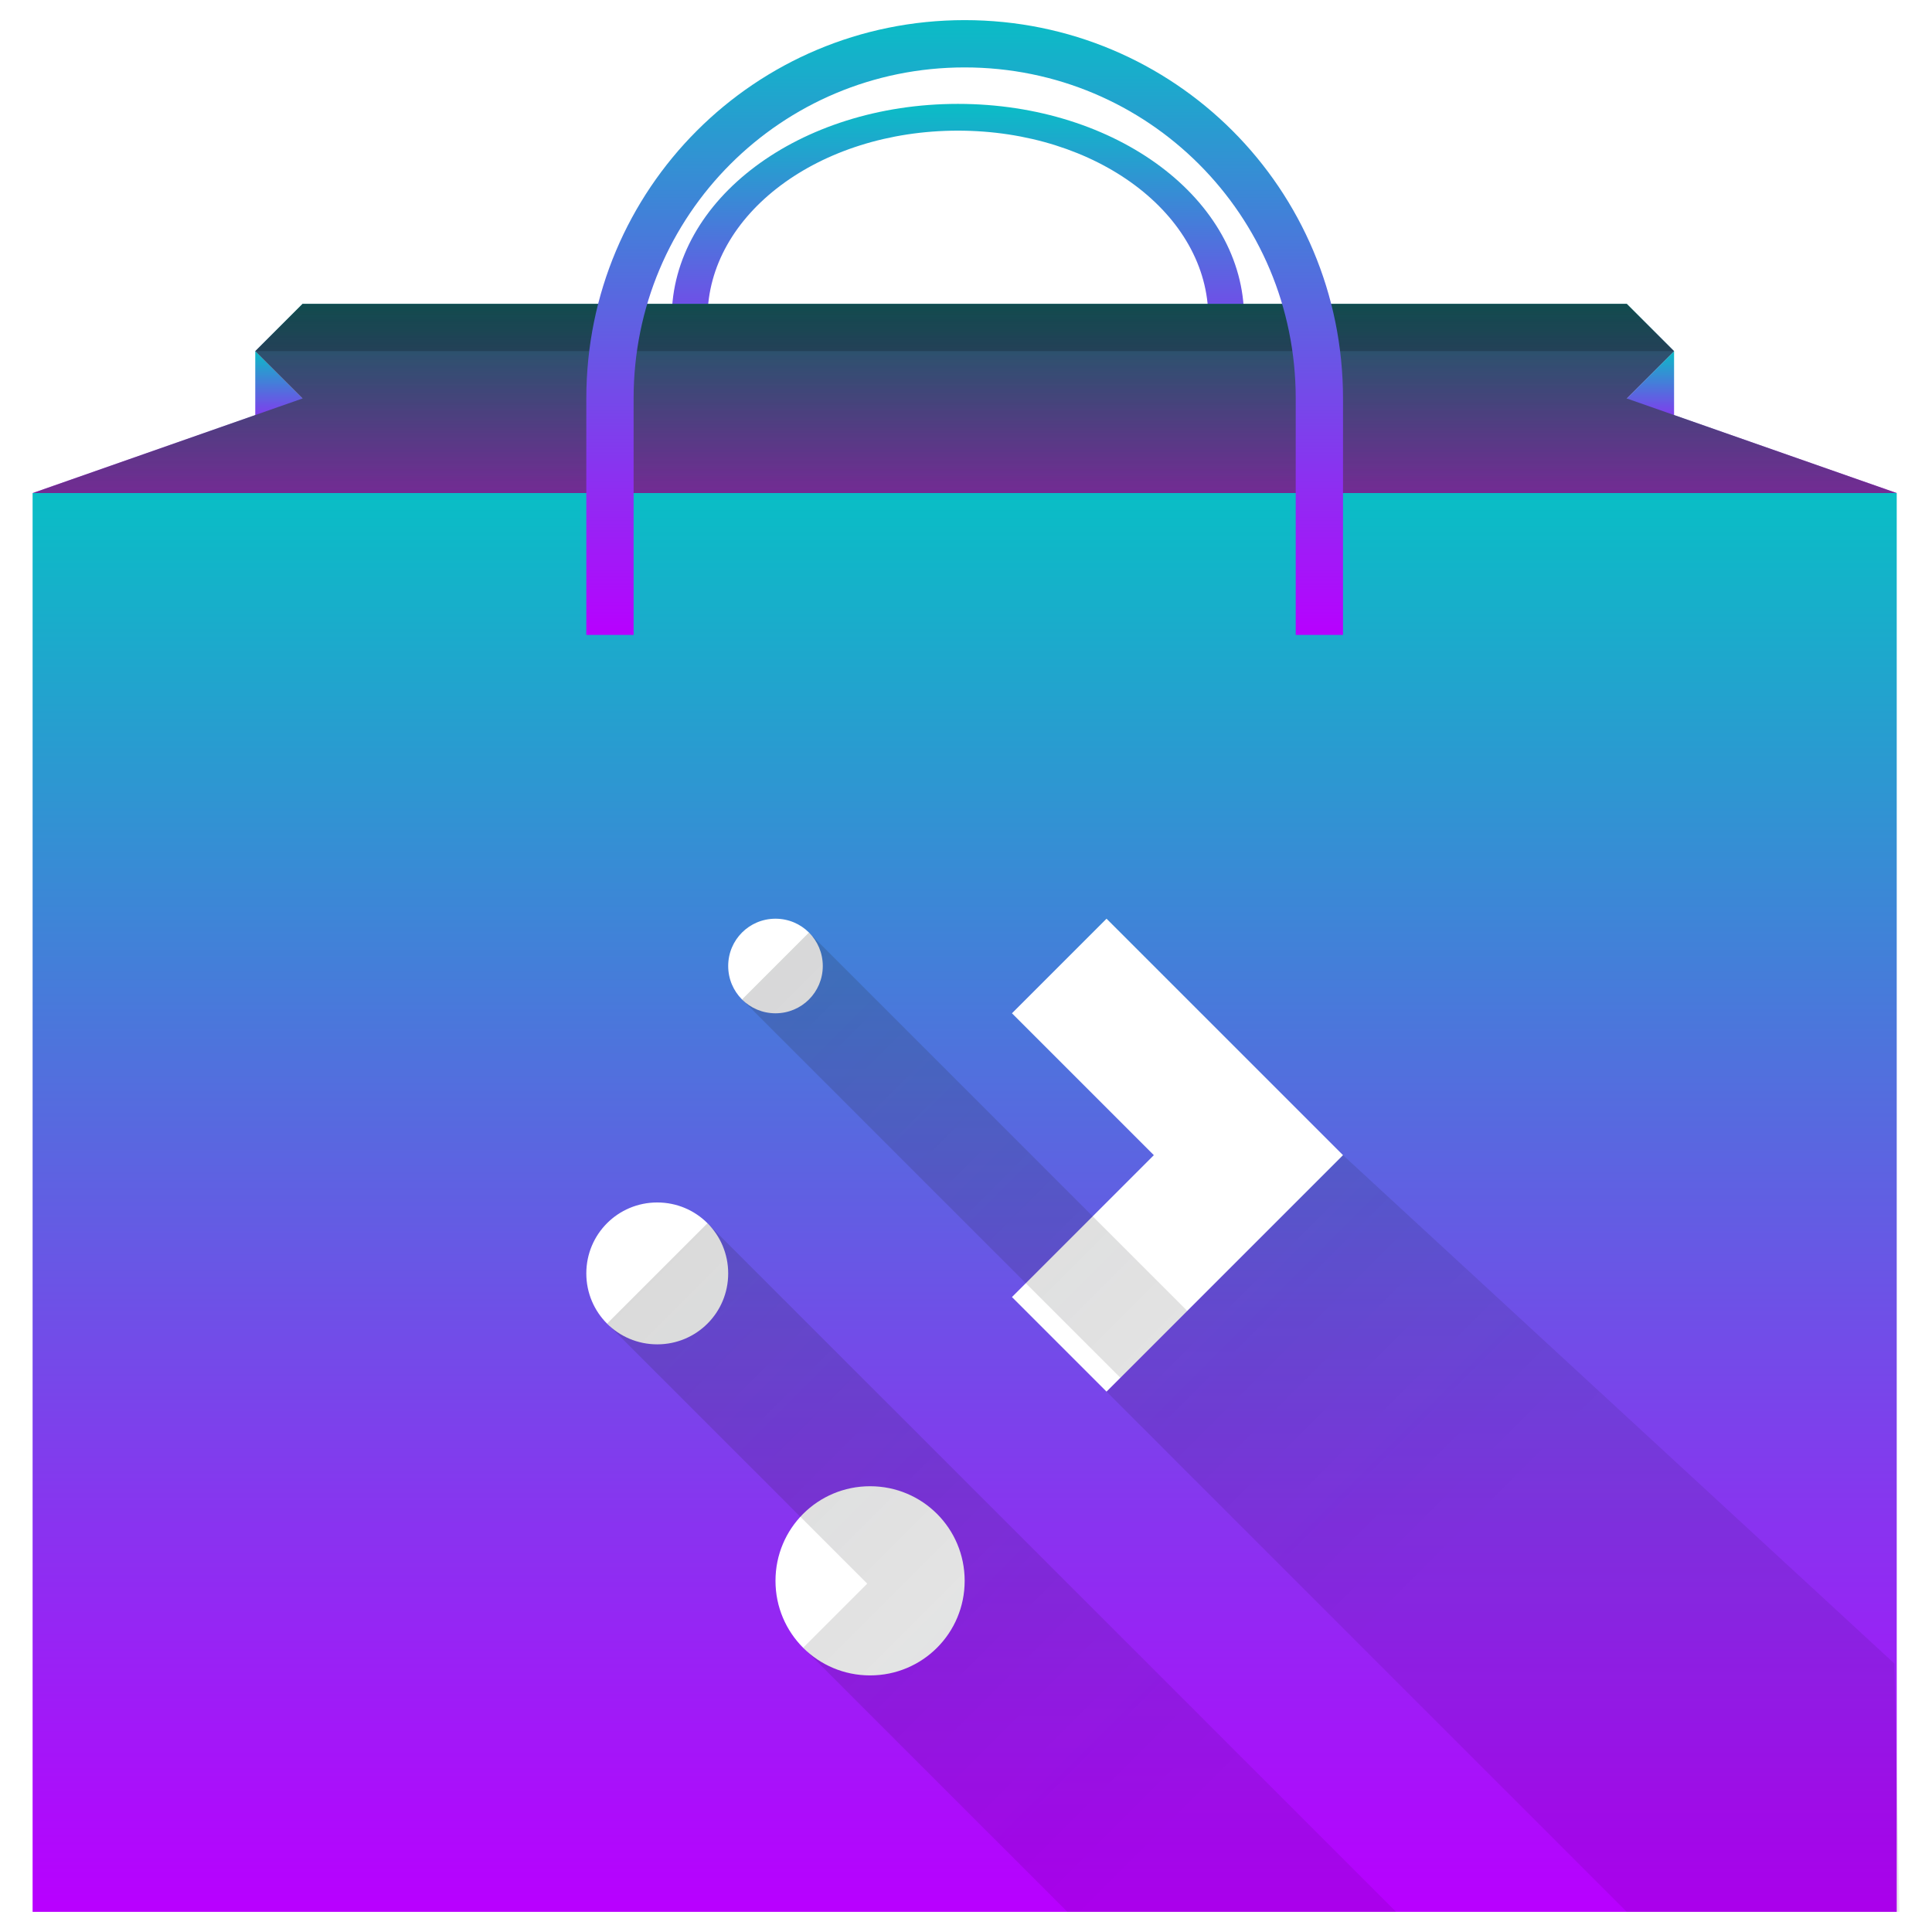
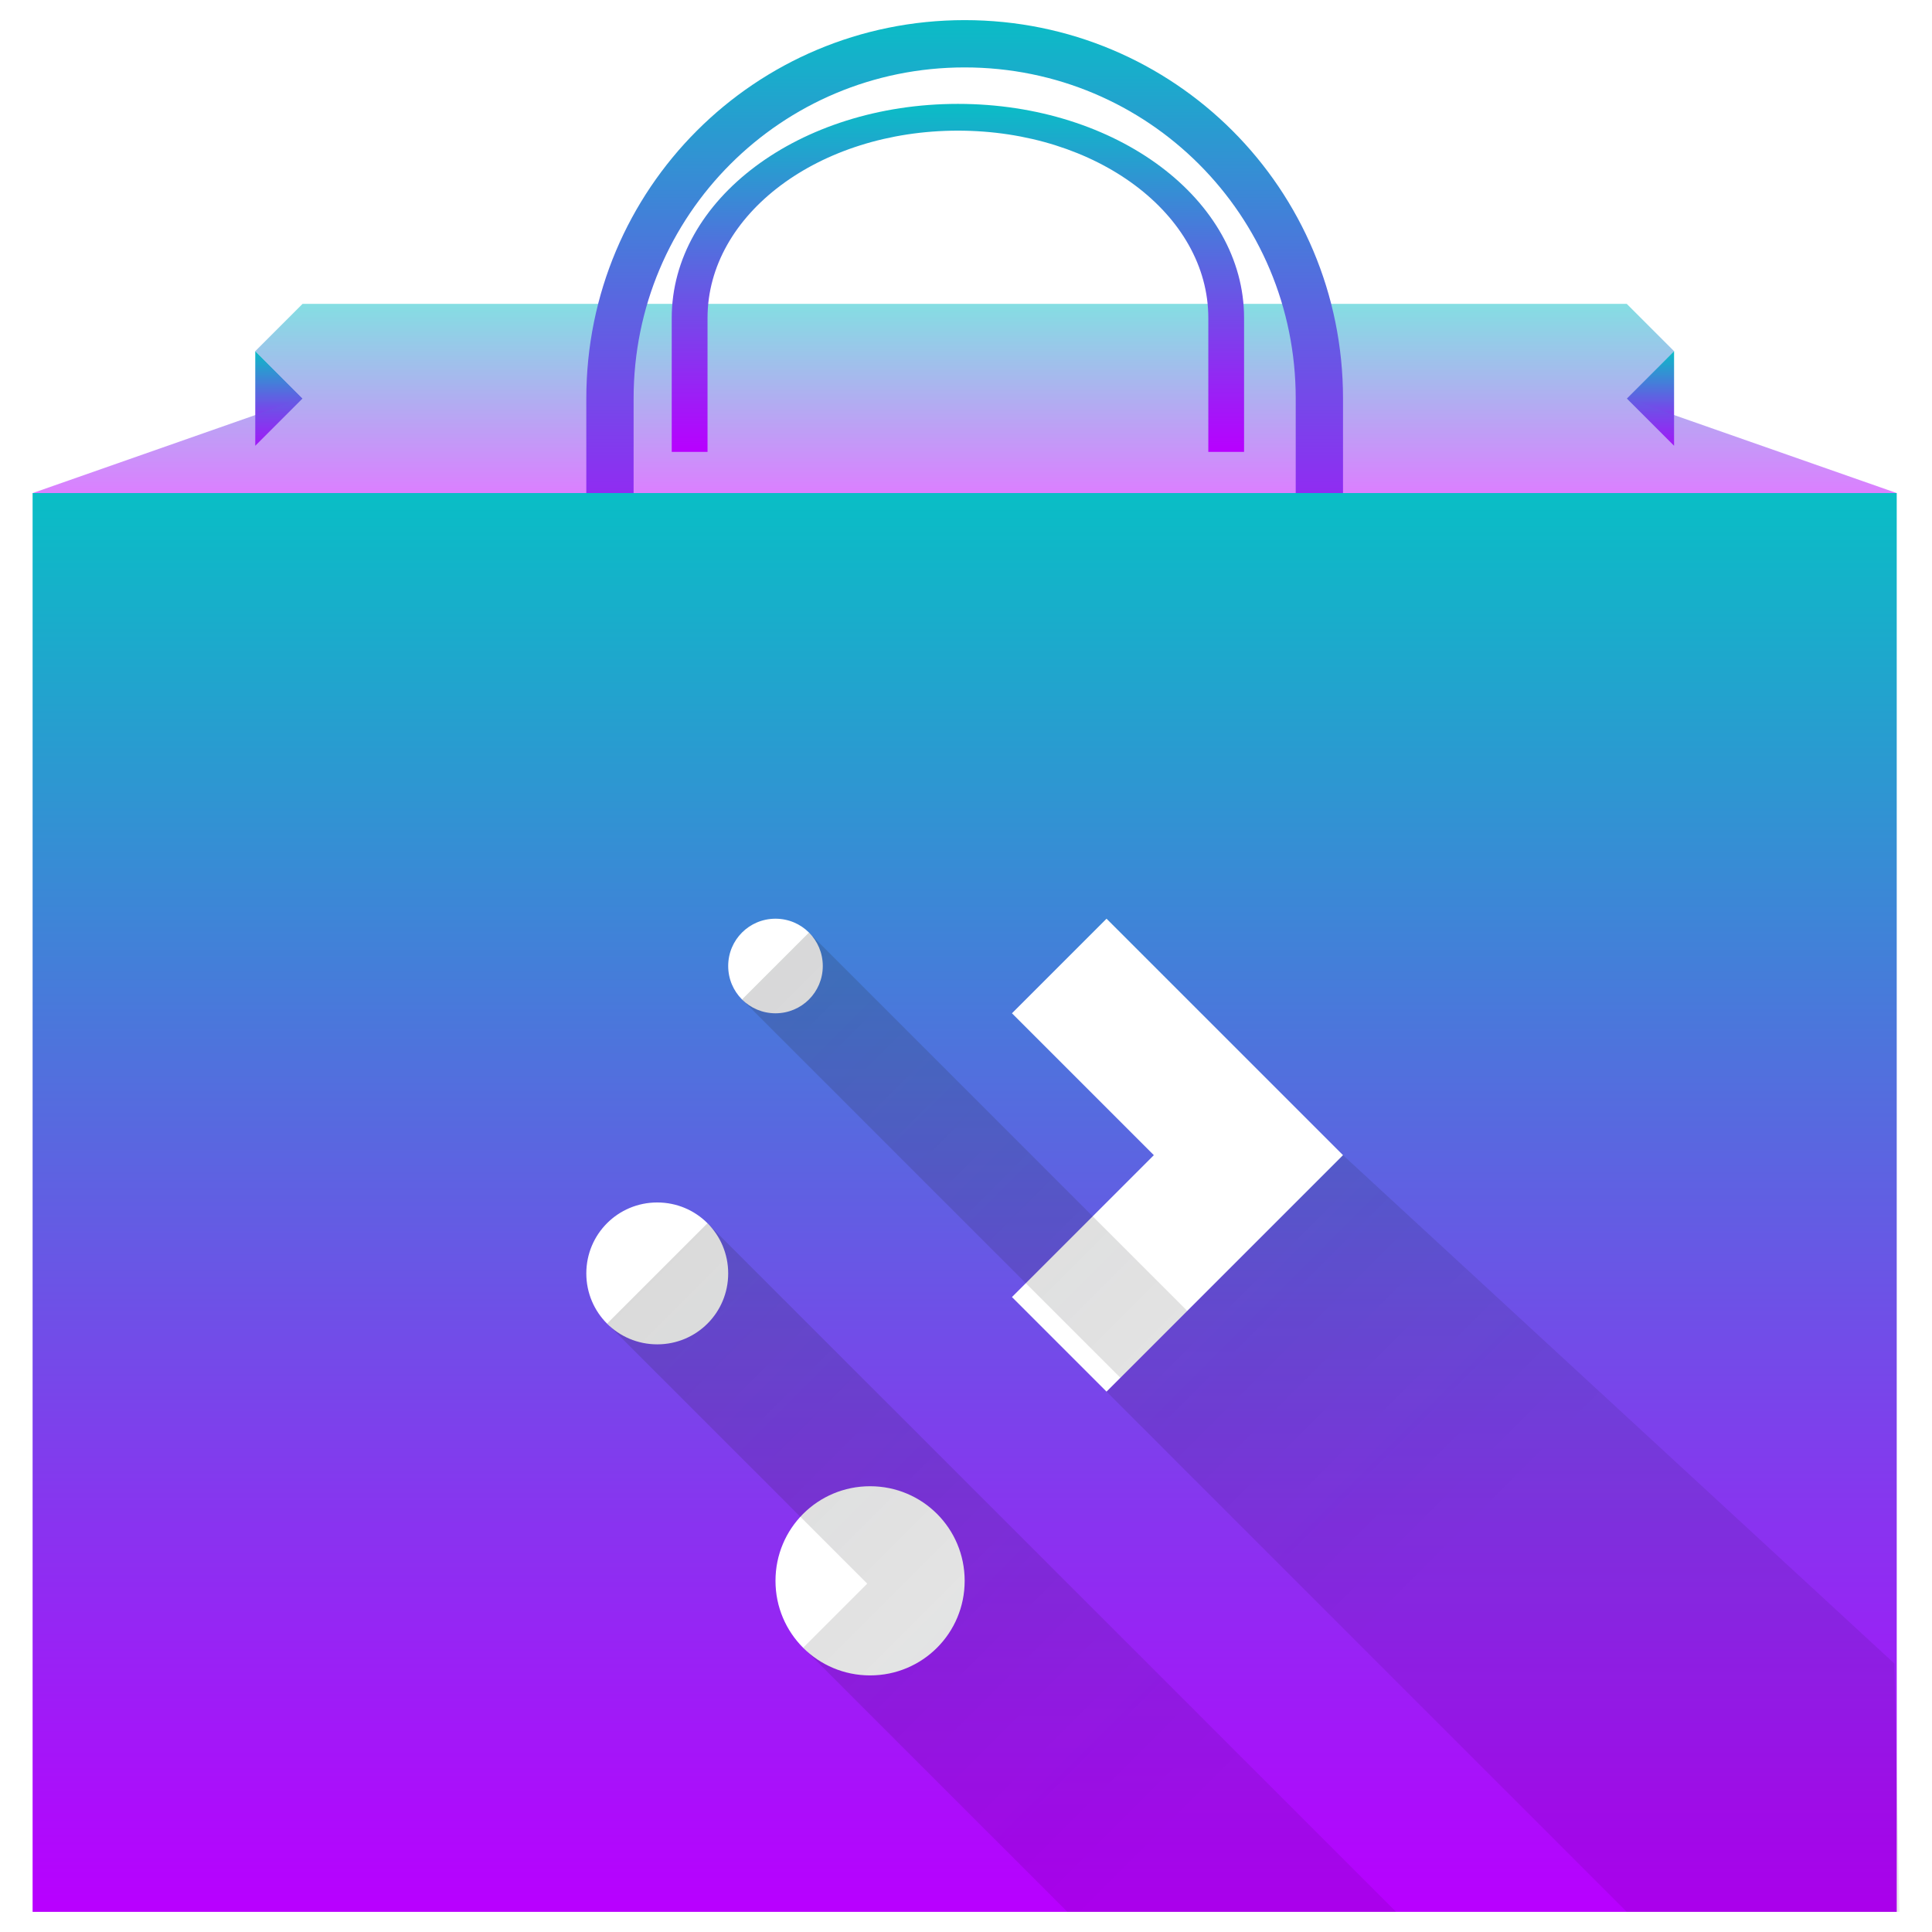
<svg xmlns="http://www.w3.org/2000/svg" width="48" height="48" version="1.1" id="svg57">
  <defs id="defs31">
    <style id="current-color-scheme" type="text/css">
   .ColorScheme-Text { color: #0abdc6; } .ColorScheme-Highlight { color:#5294e2; }
  </style>
    <linearGradient id="arrongin" x1="0%" x2="0%" y1="0%" y2="100%">
      <stop offset="0%" style="stop-color:#dd9b44; stop-opacity:1" id="stop9192" />
      <stop offset="100%" style="stop-color:#ad6c16; stop-opacity:1" id="stop9194" />
    </linearGradient>
    <linearGradient id="aurora" x1="0%" x2="0%" y1="0%" y2="100%">
      <stop offset="0%" style="stop-color:#09D4DF; stop-opacity:1" id="stop9197" />
      <stop offset="100%" style="stop-color:#9269F4; stop-opacity:1" id="stop9199" />
    </linearGradient>
    <linearGradient id="cyberneon" x1="0%" x2="0%" y1="0%" y2="100%">
      <stop offset="0" style="stop-color:#0abdc6; stop-opacity:1" id="stop9202" />
      <stop offset="1" style="stop-color:#ea00d9; stop-opacity:1" id="stop9204" />
    </linearGradient>
    <linearGradient id="fitdance" x1="0%" x2="0%" y1="0%" y2="100%">
      <stop offset="0%" style="stop-color:#1AD6AB; stop-opacity:1" id="stop9207" />
      <stop offset="100%" style="stop-color:#329DB6; stop-opacity:1" id="stop9209" />
    </linearGradient>
    <linearGradient id="oomox" x1="0%" x2="0%" y1="0%" y2="100%">
      <stop offset="0%" style="stop-color:#0abdc6; stop-opacity:1" id="stop9212" />
      <stop offset="100%" style="stop-color:#b800ff; stop-opacity:1" id="stop9214" />
    </linearGradient>
    <linearGradient id="rainblue" x1="0%" x2="0%" y1="0%" y2="100%">
      <stop offset="0%" style="stop-color:#00F260; stop-opacity:1" id="stop9217" />
      <stop offset="100%" style="stop-color:#0575E6; stop-opacity:1" id="stop9219" />
    </linearGradient>
    <linearGradient id="sunrise" x1="0%" x2="0%" y1="0%" y2="100%">
      <stop offset="0%" style="stop-color: #FF8501; stop-opacity:1" id="stop9222" />
      <stop offset="100%" style="stop-color: #FFCB01; stop-opacity:1" id="stop9224" />
    </linearGradient>
    <linearGradient id="telinkrin" x1="0%" x2="0%" y1="0%" y2="100%">
      <stop offset="0%" style="stop-color: #b2ced6; stop-opacity:1" id="stop9227" />
      <stop offset="100%" style="stop-color: #6da5b7; stop-opacity:1" id="stop9229" />
    </linearGradient>
    <linearGradient id="60spsycho" x1="0%" x2="0%" y1="0%" y2="100%">
      <stop offset="0%" style="stop-color: #df5940; stop-opacity:1" id="stop9232" />
      <stop offset="25%" style="stop-color: #d8d15f; stop-opacity:1" id="stop9234" />
      <stop offset="50%" style="stop-color: #e9882a; stop-opacity:1" id="stop9236" />
      <stop offset="100%" style="stop-color: #279362; stop-opacity:1" id="stop9238" />
    </linearGradient>
    <linearGradient id="90ssummer" x1="0%" x2="0%" y1="0%" y2="100%">
      <stop offset="0%" style="stop-color: #f618c7; stop-opacity:1" id="stop9241" />
      <stop offset="20%" style="stop-color: #94ffab; stop-opacity:1" id="stop9243" />
      <stop offset="50%" style="stop-color: #fbfd54; stop-opacity:1" id="stop9245" />
      <stop offset="100%" style="stop-color: #0f83ae; stop-opacity:1" id="stop9247" />
    </linearGradient>
-     <linearGradient id="c" y1="10" y2="14" x2="0" gradientUnits="userSpaceOnUse">
-       <stop stop-color="#1d1e1e" id="stop8" />
-       <stop offset="1" stop-color="#44484c" id="stop10" />
-     </linearGradient>
    <linearGradient id="i" y1="23" x1="16" y2="39" x2="32" gradientUnits="userSpaceOnUse">
      <stop stop-color="#292c2f" id="stop26" />
      <stop offset="1" stop-opacity="0" id="stop28" style="stop-color:#000000;stop-opacity:0.399;" />
    </linearGradient>
  </defs>
-   <g transform="matrix(1.175,0,0,1.175,-456.1029,-591.465)" id="g55">
-     <path d="m 402.376,512.929 v -2.83 c 0,-2.509 2.699,-4.528 6.051,-4.528 3.352,0 6.051,2.02 6.051,4.528 v 2.83 h -0.756 v -2.83 c 0,-2.195 -2.361,-3.962 -5.295,-3.962 -2.933,0 -5.294,1.767 -5.294,3.962 v 2.83 z" id="path47-5" class="ColorScheme-Text" style="fill:url(#oomox);fill-opacity:1;stroke-width:0.654" />
-     <path fill-rule="evenodd" d="m 9,11 v 2 l 1,-1 z m 30,0 -1,1 1,1 z" transform="translate(384.57,499.8)" id="path33" class="ColorScheme-Text" style="display:inline;fill:url(#oomox);fill-opacity:1" />
-     <path id="rect35" class="ColorScheme-Text" style="display:inline;fill:url(#oomox);fill-opacity:1" d="m 388.862,513.8 v 30 h 39.416 v -30 z m 15.708,9 c 0.554,0 1,0.446 1,1 0,0.554 -0.446,1 -1,1 -0.554,0 -1,-0.446 -1,-1 0,-0.554 0.446,-1 1,-1 z m 7,0 5,5 -5,5 -2,-2 3,-3 -3,-3 z m -9.5,6 c 0.831,0 1.5,0.669 1.5,1.5 0,0.831 -0.669,1.5 -1.5,1.5 -0.831,0 -1.5,-0.669 -1.5,-1.5 0,-0.831 0.669,-1.5 1.5,-1.5 z m 4.5,6 c 1.108,0 2,0.892 2,2 0,1.108 -0.892,2 -2,2 -1.108,0 -2,-0.892 -2,-2 0,-1.108 0.892,-2 2,-2 z" />
-     <path opacity="0.2" fill="url(#i)" d="m 20.707,23.293 -1.414,1.414 8,8 L 27,33 38,44 h 5.765 L 43.658,38.749 32,28 28.707,31.293 Z m -2.146,6.146 -2.121,2.121 5.5,5.5 -1.354,1.354 5.586,5.586 h 6.951 z" id="path37" style="display:inline;opacity:0.198;fill:url(#i)" transform="translate(384.57,499.8)" />
-     <path fill-rule="evenodd" d="m 10,10 -1,1 1,1 -5.706,2 H 43.708 L 38,12 39,11 38,10 H 24 Z" transform="translate(384.57,499.8)" id="path41" class="ColorScheme-Text" style="display:inline;fill:url(#oomox);fill-opacity:1" />
-     <path fill-rule="evenodd" d="m 10,10 -1,1 1,1 -5.706,2 H 43.708 L 38,12 39,11 38,10 H 24 Z" opacity="0.6" transform="translate(384.57,499.8)" id="path43" style="display:inline;fill:url(#c)" />
-     <path opacity="0.2" d="M 10,10 9,11 H 39 L 38,10 H 24 Z" transform="translate(384.57,499.8)" id="path45" />
-     <path d="m 400.57,516.8 v -5 c 0,-4.432 3.568,-8 8,-8 4.432,0 8,3.568 8,8 v 5 h -1 v -5 c 0,-3.878 -3.122,-7 -7,-7 -3.878,0 -7,3.122 -7,7 v 5 z" id="path47" class="ColorScheme-Text" style="fill:url(#oomox);fill-opacity:1" />
-   </g>
+   <path fill-rule="evenodd" d="m 9,11 v 2 l 1,-1 z m 30,0 -1,1 1,1 z" transform="matrix(1.175,0,0,1.175,-4.23312,-4.2)" id="path33" class="ColorScheme-Text" style="display:inline;fill:url(#oomox);fill-opacity:1" />
+   <path fill-rule="evenodd" d="m 10,10 -1,1 1,1 -5.706,2 H 43.708 L 38,12 39,11 38,10 H 24 Z" transform="matrix(1.175,0,0,1.175,-4.23312,-4.2)" id="path41" class="ColorScheme-Text" style="display:inline;opacity:0.5;fill:url(#oomox);fill-opacity:1" />
+   <path d="m 400.57,516.8 v -5 c 0,-4.432 3.568,-8 8,-8 4.432,0 8,3.568 8,8 v 5 h -1 v -5 c 0,-3.878 -3.122,-7 -7,-7 -3.878,0 -7,3.122 -7,7 v 5 z" id="path47" class="ColorScheme-Text" style="display:inline;fill:url(#oomox);fill-opacity:1" transform="matrix(1.175,0,0,1.175,-456.1029,-591.465)" />
+   <path id="rect35" class="ColorScheme-Text" style="display:inline;fill:url(#oomox);fill-opacity:1" d="m 388.862,513.8 v 30 h 39.416 v -30 z m 15.708,9 c 0.554,0 1,0.446 1,1 0,0.554 -0.446,1 -1,1 -0.554,0 -1,-0.446 -1,-1 0,-0.554 0.446,-1 1,-1 z m 7,0 5,5 -5,5 -2,-2 3,-3 -3,-3 z m -9.5,6 c 0.831,0 1.5,0.669 1.5,1.5 0,0.831 -0.669,1.5 -1.5,1.5 -0.831,0 -1.5,-0.669 -1.5,-1.5 0,-0.831 0.669,-1.5 1.5,-1.5 z m 4.5,6 c 1.108,0 2,0.892 2,2 0,1.108 -0.892,2 -2,2 -1.108,0 -2,-0.892 -2,-2 0,-1.108 0.892,-2 2,-2 z" transform="matrix(1.175,0,0,1.175,-456.1029,-591.465)" />
+   <path d="m 402.376,512.929 v -2.83 c 0,-2.509 2.699,-4.528 6.051,-4.528 3.352,0 6.051,2.02 6.051,4.528 v 2.83 h -0.756 v -2.83 c 0,-2.195 -2.361,-3.962 -5.295,-3.962 -2.933,0 -5.294,1.767 -5.294,3.962 v 2.83 z" id="path47-5" class="ColorScheme-Text" style="display:inline;fill:url(#oomox);fill-opacity:1;stroke-width:0.654" transform="matrix(1.175,0,0,1.175,-456.1029,-591.465)" />
+   <path opacity="0.2" d="m 20.707,23.293 -1.414,1.414 8,8 L 27,33 38,44 h 5.765 L 43.658,38.749 32,28 28.707,31.293 Z m -2.146,6.146 -2.121,2.121 5.5,5.5 -1.354,1.354 5.586,5.586 h 6.951 z" id="path37" style="display:inline;opacity:0.198;fill:url(#i)" transform="matrix(1.175,0,0,1.175,-4.23312,-4.2)" />
</svg>
